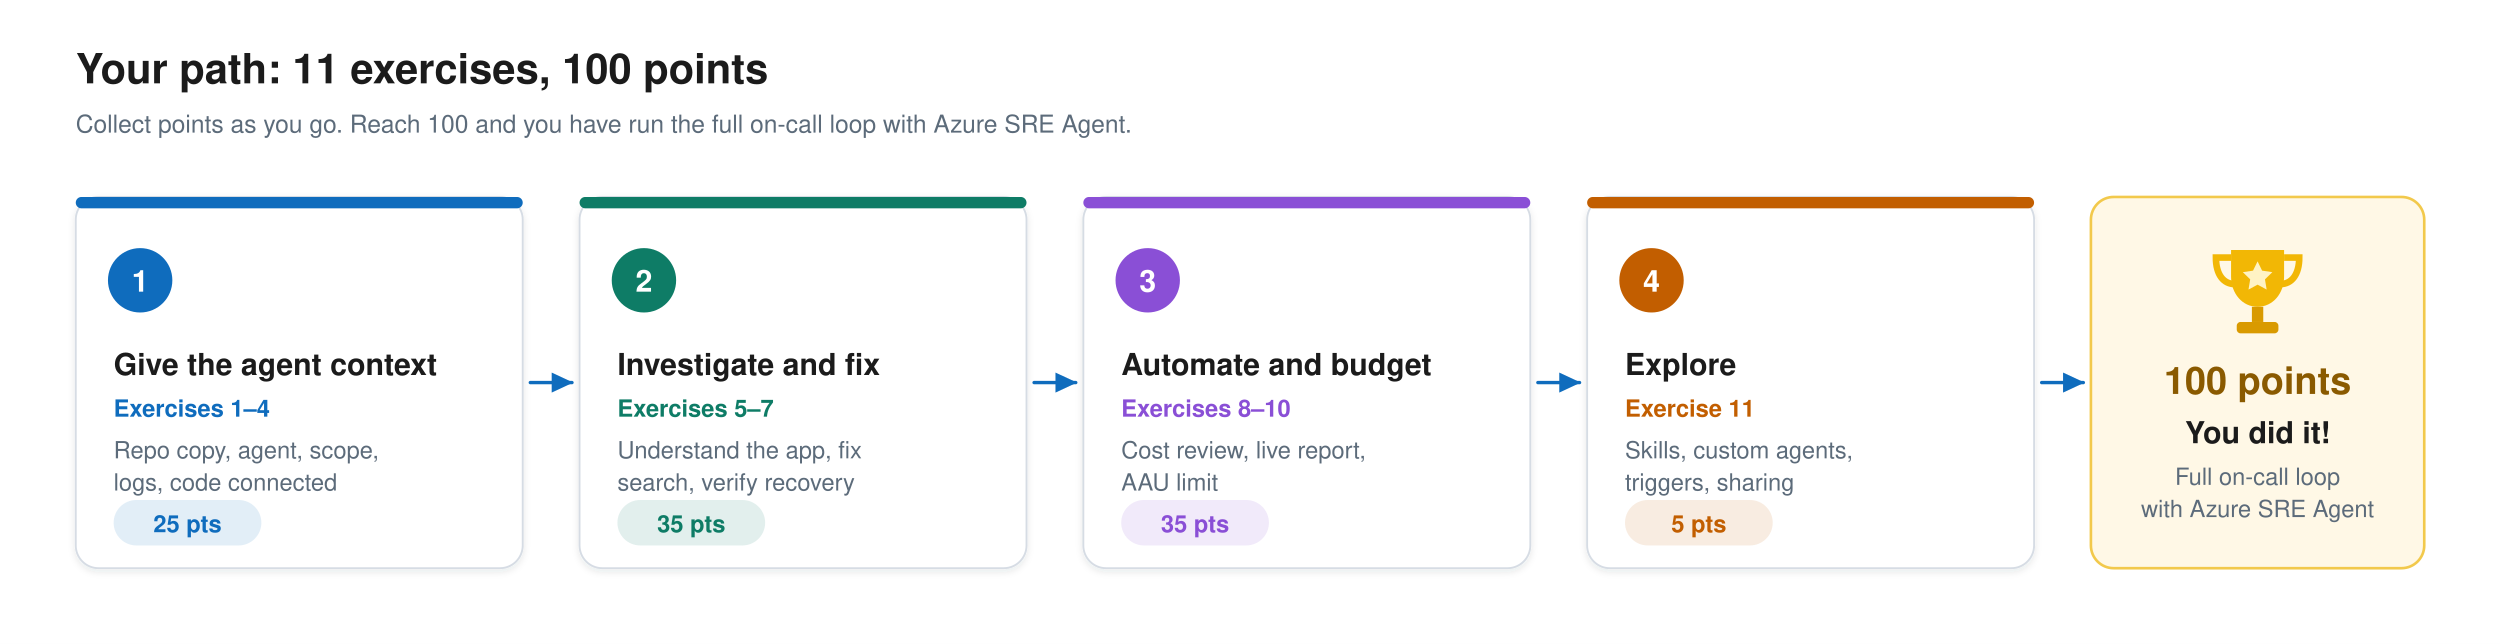
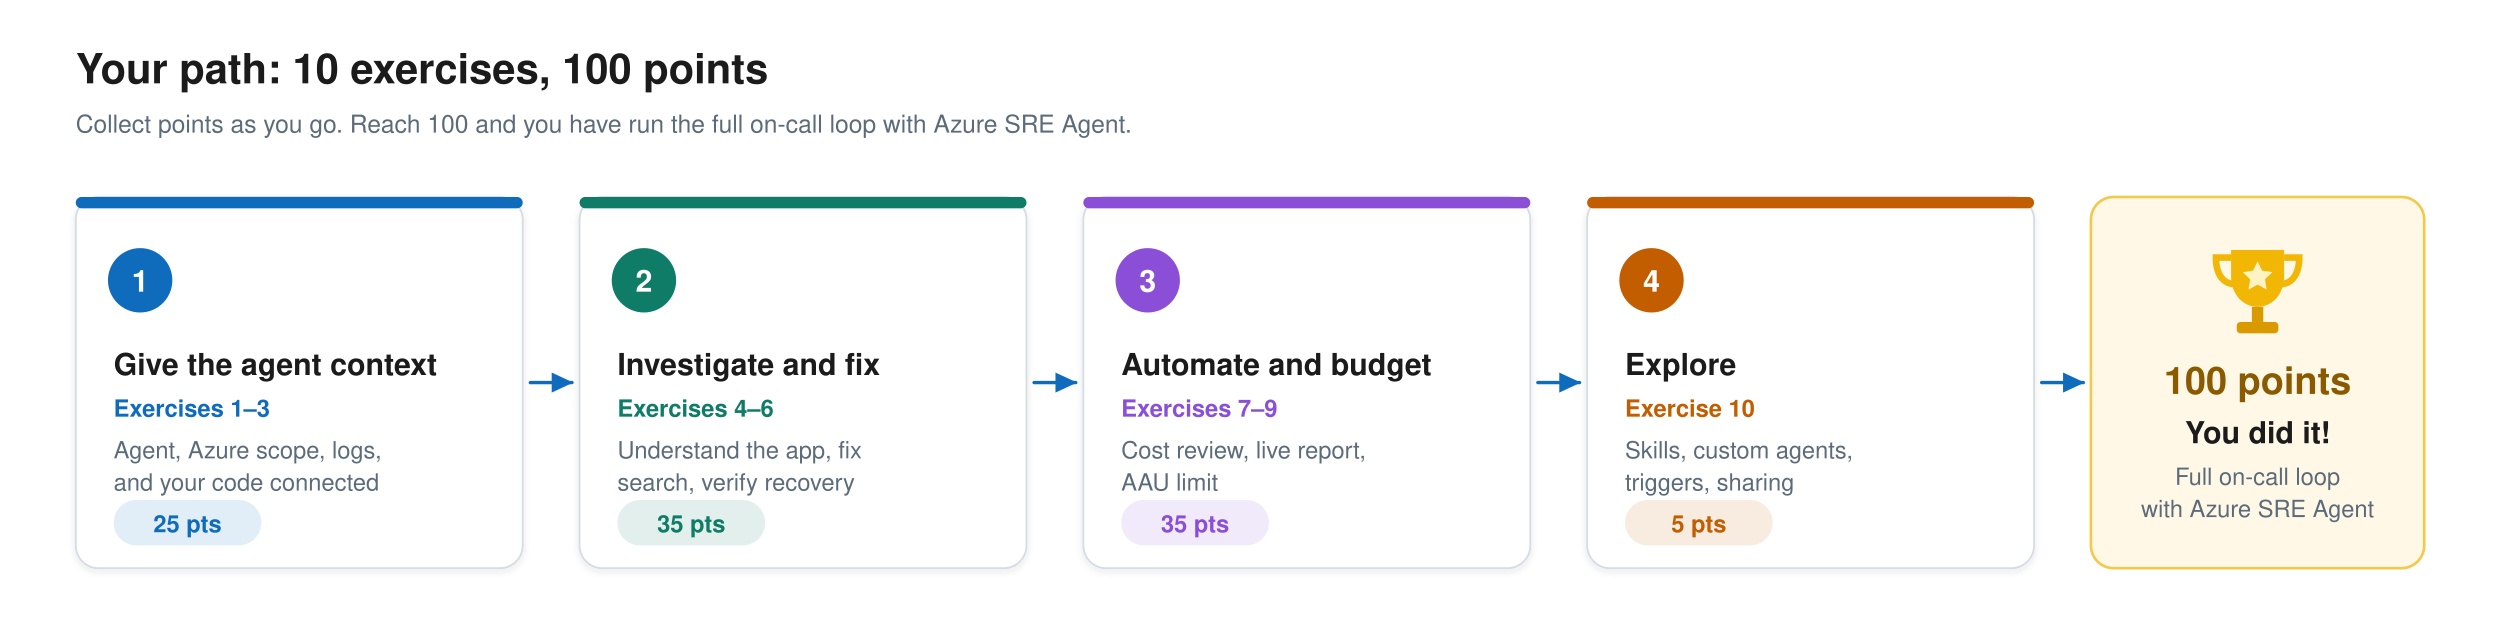
- <svg xmlns="http://www.w3.org/2000/svg" width="1320" height="340" viewBox="0 0 1320 340" role="img" aria-label="Lab path: 11 exercises worth 100 points">
+ <svg xmlns="http://www.w3.org/2000/svg" width="1320" height="340" viewBox="0 0 1320 340" role="img" aria-label="Lab path: 10 exercises worth 100 points">
  <defs>
    <filter id="shadow" x="-10%" y="-10%" width="120%" height="140%">
      <feDropShadow dx="0" dy="1.5" stdDeviation="2" flood-color="#1B2A3A" flood-opacity="0.10" />
    </filter>
    <marker id="arrowEnd" viewBox="0 0 10 10" refX="8.5" refY="5" markerWidth="7" markerHeight="7" orient="auto-start-reverse">
      <path d="M 0 0.8 L 9 5 L 0 9.2 Z" fill="#0F6CBD" />
    </marker>
    <marker id="arrowStart" viewBox="0 0 10 10" refX="8.5" refY="5" markerWidth="7" markerHeight="7" orient="auto-start-reverse">
      <path d="M 0 0.8 L 9 5 L 0 9.2 Z" fill="#0F6CBD" />
    </marker>
  </defs>
  <rect width="1320" height="340" fill="#FFFFFF" />
-   <text x="40" y="44" font-family="Segoe UI, -apple-system, BlinkMacSystemFont, Helvetica, Arial, sans-serif" font-size="22" font-weight="600" fill="#1B1B1B" text-anchor="start">Your path: 11 exercises, 100 points</text>
+   <text x="40" y="44" font-family="Segoe UI, -apple-system, BlinkMacSystemFont, Helvetica, Arial, sans-serif" font-size="22" font-weight="600" fill="#1B1B1B" text-anchor="start">Your path: 10 exercises, 100 points</text>
  <text x="40" y="70" font-family="Segoe UI, -apple-system, BlinkMacSystemFont, Helvetica, Arial, sans-serif" font-size="13" font-weight="400" fill="#5C6B7A" text-anchor="start">Collect points as you go. Reach 100 and you have run the full on-call loop with Azure SRE Agent.</text>
  <rect x="40" y="104" width="236" height="196" rx="12" fill="#FFFFFF" stroke="#D6DCE4" filter="url(#shadow)" />
  <rect x="40" y="104" width="236" height="6" rx="3" fill="#0F6CBD" />
  <circle cx="74" cy="148" r="17" fill="#0F6CBD" />
  <text x="74" y="154" font-family="Segoe UI, -apple-system, BlinkMacSystemFont, Helvetica, Arial, sans-serif" font-size="16" font-weight="700" fill="#FFFFFF" text-anchor="middle">1</text>
  <text x="60" y="198" font-family="Segoe UI, -apple-system, BlinkMacSystemFont, Helvetica, Arial, sans-serif" font-size="16" font-weight="600" fill="#1B1B1B" text-anchor="start">Give the agent context</text>
-   <text x="60" y="220" font-family="Segoe UI, -apple-system, BlinkMacSystemFont, Helvetica, Arial, sans-serif" font-size="12.5" font-weight="600" fill="#0F6CBD" text-anchor="start">Exercises 1–4</text>
-   <text x="60" y="242" font-family="Segoe UI, -apple-system, BlinkMacSystemFont, Helvetica, Arial, sans-serif" font-size="12.5" font-weight="400" fill="#5C6B7A" text-anchor="start">Repo copy, agent, scope,</text>
-   <text x="60" y="259" font-family="Segoe UI, -apple-system, BlinkMacSystemFont, Helvetica, Arial, sans-serif" font-size="12.5" font-weight="400" fill="#5C6B7A" text-anchor="start">logs, code connected</text>
+   <text x="60" y="220" font-family="Segoe UI, -apple-system, BlinkMacSystemFont, Helvetica, Arial, sans-serif" font-size="12.5" font-weight="600" fill="#0F6CBD" text-anchor="start">Exercises 1–3</text>
+   <text x="60" y="242" font-family="Segoe UI, -apple-system, BlinkMacSystemFont, Helvetica, Arial, sans-serif" font-size="12.5" font-weight="400" fill="#5C6B7A" text-anchor="start">Agent, Azure scope, logs,</text>
+   <text x="60" y="259" font-family="Segoe UI, -apple-system, BlinkMacSystemFont, Helvetica, Arial, sans-serif" font-size="12.5" font-weight="400" fill="#5C6B7A" text-anchor="start">and your code connected</text>
  <rect x="60" y="264" width="78" height="24" rx="12" fill="#0F6CBD" fill-opacity="0.12" />
  <text x="99" y="281" font-family="Segoe UI, -apple-system, BlinkMacSystemFont, Helvetica, Arial, sans-serif" font-size="12.5" font-weight="700" fill="#0F6CBD" text-anchor="middle">25 pts</text>
  <path d="M 280 202.0 L 302 202.0" fill="none" stroke="#0F6CBD" stroke-width="1.8" stroke-linejoin="round" stroke-linecap="round" marker-end="url(#arrowEnd)" />
  <rect x="306" y="104" width="236" height="196" rx="12" fill="#FFFFFF" stroke="#D6DCE4" filter="url(#shadow)" />
  <rect x="306" y="104" width="236" height="6" rx="3" fill="#0E7C66" />
  <circle cx="340" cy="148" r="17" fill="#0E7C66" />
  <text x="340" y="154" font-family="Segoe UI, -apple-system, BlinkMacSystemFont, Helvetica, Arial, sans-serif" font-size="16" font-weight="700" fill="#FFFFFF" text-anchor="middle">2</text>
  <text x="326" y="198" font-family="Segoe UI, -apple-system, BlinkMacSystemFont, Helvetica, Arial, sans-serif" font-size="16" font-weight="600" fill="#1B1B1B" text-anchor="start">Investigate and fix</text>
-   <text x="326" y="220" font-family="Segoe UI, -apple-system, BlinkMacSystemFont, Helvetica, Arial, sans-serif" font-size="12.5" font-weight="600" fill="#0E7C66" text-anchor="start">Exercises 5–7</text>
+   <text x="326" y="220" font-family="Segoe UI, -apple-system, BlinkMacSystemFont, Helvetica, Arial, sans-serif" font-size="12.5" font-weight="600" fill="#0E7C66" text-anchor="start">Exercises 4–6</text>
  <text x="326" y="242" font-family="Segoe UI, -apple-system, BlinkMacSystemFont, Helvetica, Arial, sans-serif" font-size="12.5" font-weight="400" fill="#5C6B7A" text-anchor="start">Understand the app, fix</text>
  <text x="326" y="259" font-family="Segoe UI, -apple-system, BlinkMacSystemFont, Helvetica, Arial, sans-serif" font-size="12.5" font-weight="400" fill="#5C6B7A" text-anchor="start">search, verify recovery</text>
  <rect x="326" y="264" width="78" height="24" rx="12" fill="#0E7C66" fill-opacity="0.12" />
  <text x="365" y="281" font-family="Segoe UI, -apple-system, BlinkMacSystemFont, Helvetica, Arial, sans-serif" font-size="12.5" font-weight="700" fill="#0E7C66" text-anchor="middle">35 pts</text>
  <path d="M 546 202.0 L 568 202.0" fill="none" stroke="#0F6CBD" stroke-width="1.8" stroke-linejoin="round" stroke-linecap="round" marker-end="url(#arrowEnd)" />
  <rect x="572" y="104" width="236" height="196" rx="12" fill="#FFFFFF" stroke="#D6DCE4" filter="url(#shadow)" />
  <rect x="572" y="104" width="236" height="6" rx="3" fill="#8A4FD6" />
  <circle cx="606" cy="148" r="17" fill="#8A4FD6" />
  <text x="606" y="154" font-family="Segoe UI, -apple-system, BlinkMacSystemFont, Helvetica, Arial, sans-serif" font-size="16" font-weight="700" fill="#FFFFFF" text-anchor="middle">3</text>
  <text x="592" y="198" font-family="Segoe UI, -apple-system, BlinkMacSystemFont, Helvetica, Arial, sans-serif" font-size="16" font-weight="600" fill="#1B1B1B" text-anchor="start">Automate and budget</text>
-   <text x="592" y="220" font-family="Segoe UI, -apple-system, BlinkMacSystemFont, Helvetica, Arial, sans-serif" font-size="12.5" font-weight="600" fill="#8A4FD6" text-anchor="start">Exercises 8–10</text>
+   <text x="592" y="220" font-family="Segoe UI, -apple-system, BlinkMacSystemFont, Helvetica, Arial, sans-serif" font-size="12.5" font-weight="600" fill="#8A4FD6" text-anchor="start">Exercises 7–9</text>
  <text x="592" y="242" font-family="Segoe UI, -apple-system, BlinkMacSystemFont, Helvetica, Arial, sans-serif" font-size="12.5" font-weight="400" fill="#5C6B7A" text-anchor="start">Cost review, live report,</text>
  <text x="592" y="259" font-family="Segoe UI, -apple-system, BlinkMacSystemFont, Helvetica, Arial, sans-serif" font-size="12.5" font-weight="400" fill="#5C6B7A" text-anchor="start">AAU limit</text>
  <rect x="592" y="264" width="78" height="24" rx="12" fill="#8A4FD6" fill-opacity="0.12" />
  <text x="631" y="281" font-family="Segoe UI, -apple-system, BlinkMacSystemFont, Helvetica, Arial, sans-serif" font-size="12.5" font-weight="700" fill="#8A4FD6" text-anchor="middle">35 pts</text>
  <path d="M 812 202.0 L 834 202.0" fill="none" stroke="#0F6CBD" stroke-width="1.8" stroke-linejoin="round" stroke-linecap="round" marker-end="url(#arrowEnd)" />
  <rect x="838" y="104" width="236" height="196" rx="12" fill="#FFFFFF" stroke="#D6DCE4" filter="url(#shadow)" />
  <rect x="838" y="104" width="236" height="6" rx="3" fill="#C25E00" />
  <circle cx="872" cy="148" r="17" fill="#C25E00" />
  <text x="872" y="154" font-family="Segoe UI, -apple-system, BlinkMacSystemFont, Helvetica, Arial, sans-serif" font-size="16" font-weight="700" fill="#FFFFFF" text-anchor="middle">4</text>
  <text x="858" y="198" font-family="Segoe UI, -apple-system, BlinkMacSystemFont, Helvetica, Arial, sans-serif" font-size="16" font-weight="600" fill="#1B1B1B" text-anchor="start">Explore</text>
-   <text x="858" y="220" font-family="Segoe UI, -apple-system, BlinkMacSystemFont, Helvetica, Arial, sans-serif" font-size="12.5" font-weight="600" fill="#C25E00" text-anchor="start">Exercise 11</text>
+   <text x="858" y="220" font-family="Segoe UI, -apple-system, BlinkMacSystemFont, Helvetica, Arial, sans-serif" font-size="12.5" font-weight="600" fill="#C25E00" text-anchor="start">Exercise 10</text>
  <text x="858" y="242" font-family="Segoe UI, -apple-system, BlinkMacSystemFont, Helvetica, Arial, sans-serif" font-size="12.5" font-weight="400" fill="#5C6B7A" text-anchor="start">Skills, custom agents,</text>
  <text x="858" y="259" font-family="Segoe UI, -apple-system, BlinkMacSystemFont, Helvetica, Arial, sans-serif" font-size="12.5" font-weight="400" fill="#5C6B7A" text-anchor="start">triggers, sharing</text>
  <rect x="858" y="264" width="78" height="24" rx="12" fill="#C25E00" fill-opacity="0.12" />
  <text x="897" y="281" font-family="Segoe UI, -apple-system, BlinkMacSystemFont, Helvetica, Arial, sans-serif" font-size="12.5" font-weight="700" fill="#C25E00" text-anchor="middle">5 pts</text>
  <path d="M 1078 202.0 L 1100 202.0" fill="none" stroke="#0F6CBD" stroke-width="1.8" stroke-linejoin="round" stroke-linecap="round" marker-end="url(#arrowEnd)" />
  <rect x="1104" y="104" width="176" height="196" rx="12" fill="#FFF8E6" stroke="#F2C94C" stroke-width="1.4" />
  <g transform="translate(1164.0 126)">
    <path d="M14 6h28v14c0 9-6 16-14 16S14 29 14 20Z" fill="#F2B705" />
    <path d="M14 10H6c0 9 4 14 10 14M42 10h8c0 9-4 14-10 14" fill="none" stroke="#F2B705" stroke-width="3.5" />
    <rect x="25" y="36" width="6" height="8" fill="#D99A00" />
    <rect x="17" y="44" width="22" height="6" rx="2" fill="#D99A00" />
    <path d="M28 12l2.4 4.9 5.4.8-3.9 3.8.9 5.4-4.8-2.6-4.8 2.6.9-5.4-3.9-3.8 5.4-.8Z" fill="#FFF3C4" />
  </g>
  <text x="1192.0" y="208" font-family="Segoe UI, -apple-system, BlinkMacSystemFont, Helvetica, Arial, sans-serif" font-size="20" font-weight="700" fill="#8A5A00" text-anchor="middle">100 points</text>
  <text x="1192.0" y="234" font-family="Segoe UI, -apple-system, BlinkMacSystemFont, Helvetica, Arial, sans-serif" font-size="16" font-weight="600" fill="#1B1B1B" text-anchor="middle">You did it!</text>
  <text x="1192.0" y="256" font-family="Segoe UI, -apple-system, BlinkMacSystemFont, Helvetica, Arial, sans-serif" font-size="12.5" font-weight="400" fill="#5C6B7A" text-anchor="middle">Full on-call loop</text>
  <text x="1192.0" y="273" font-family="Segoe UI, -apple-system, BlinkMacSystemFont, Helvetica, Arial, sans-serif" font-size="12.5" font-weight="400" fill="#5C6B7A" text-anchor="middle">with Azure SRE Agent</text>
</svg>
